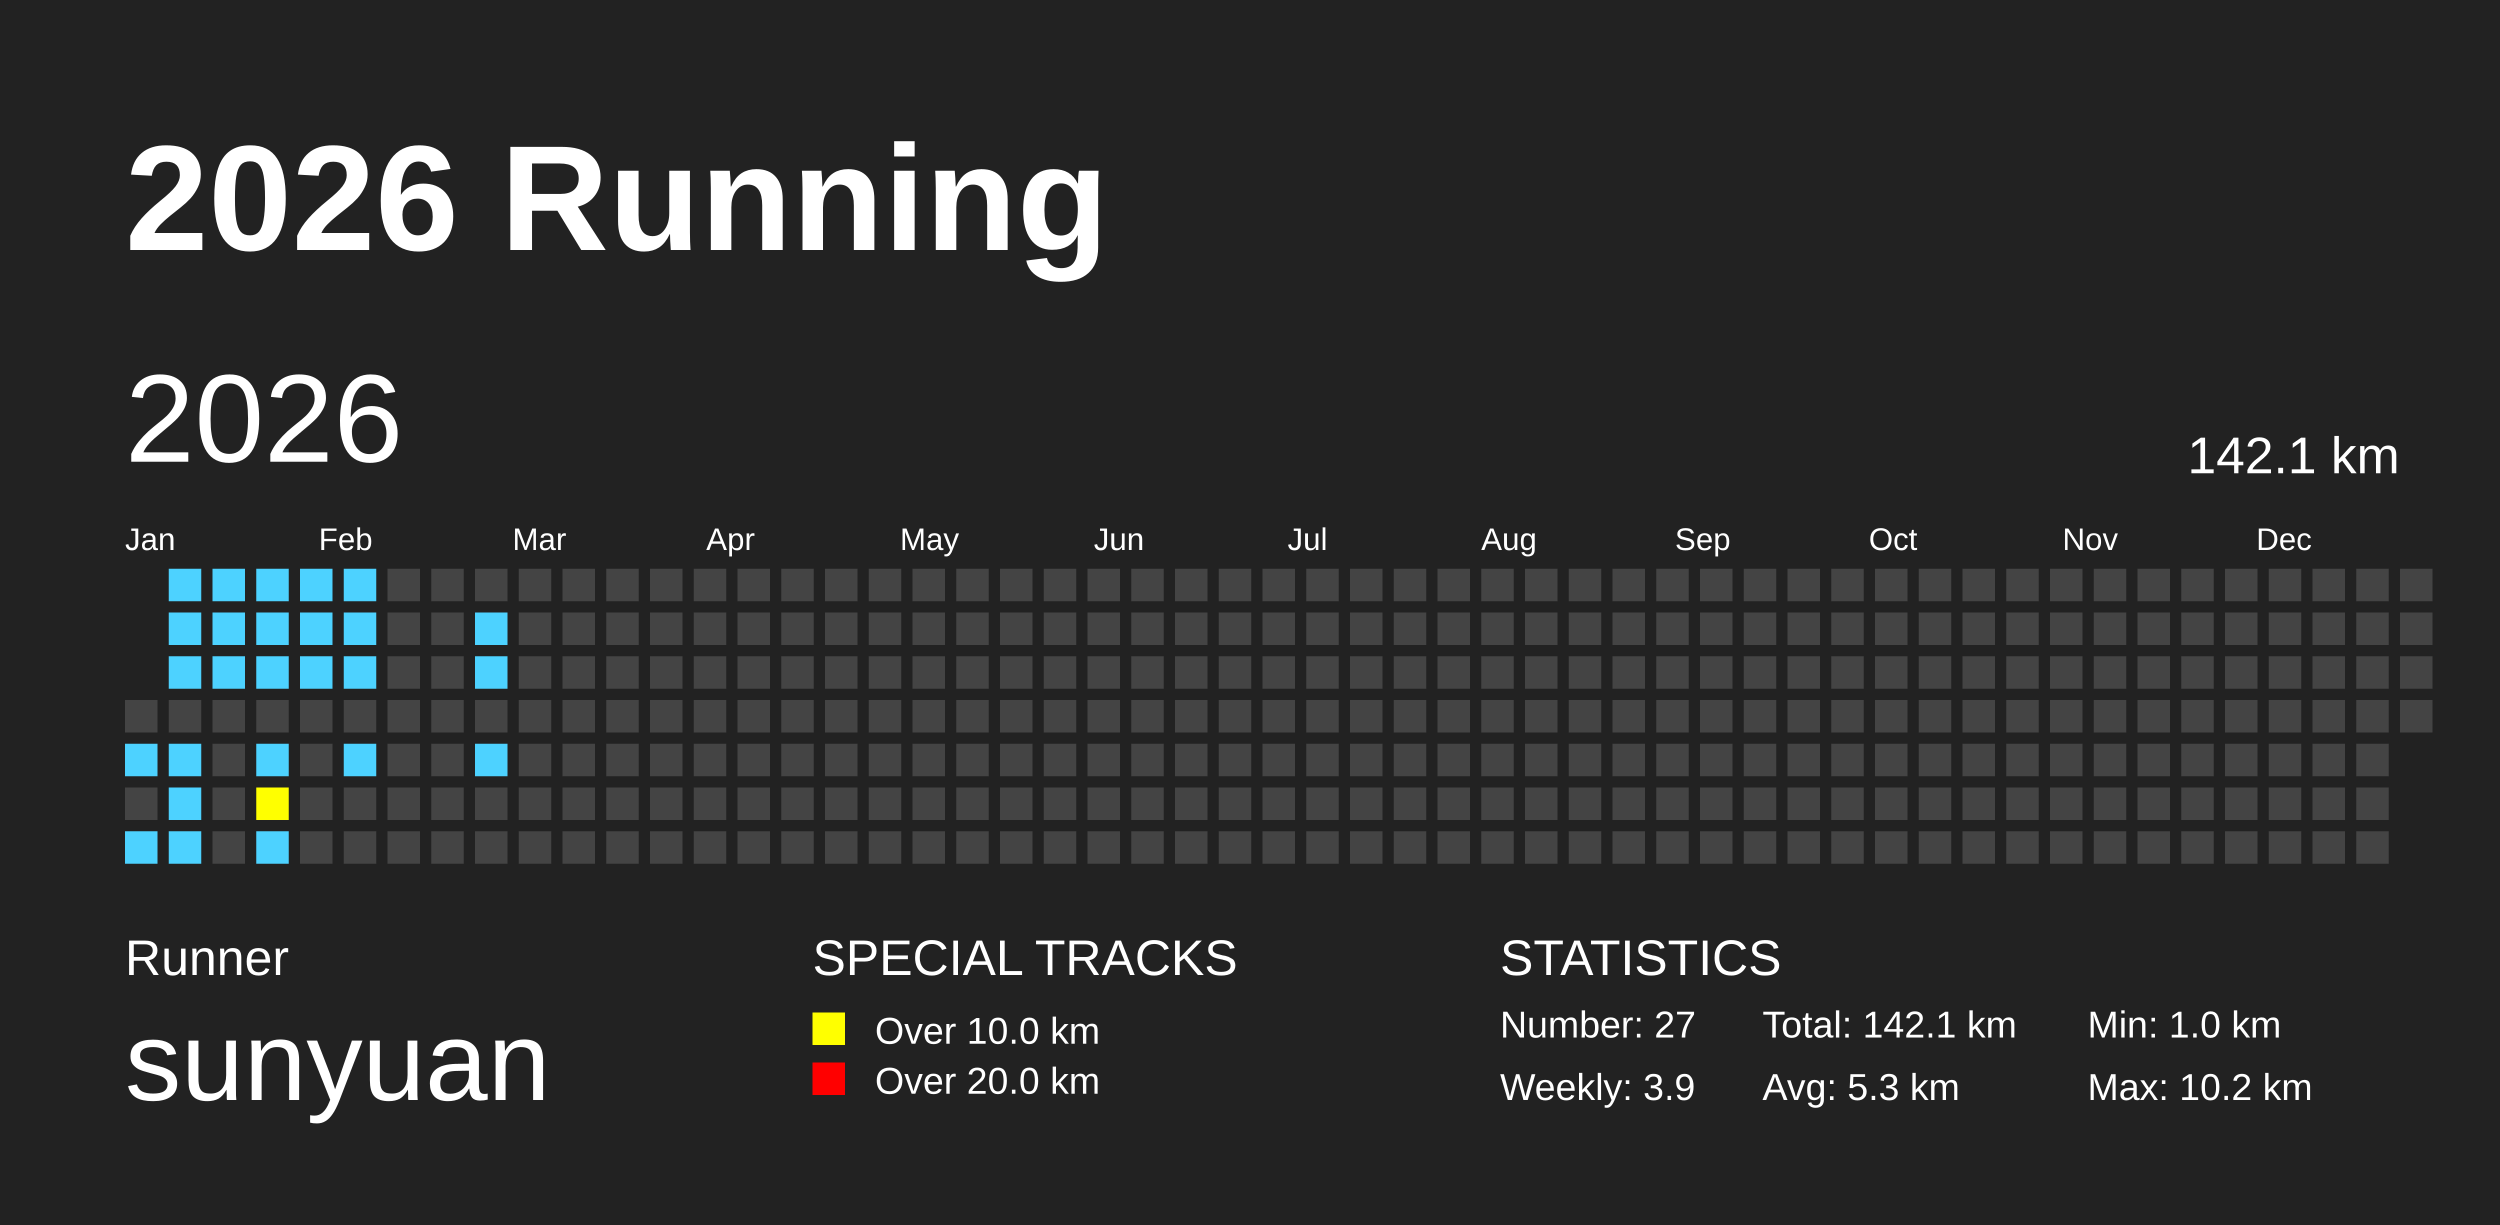
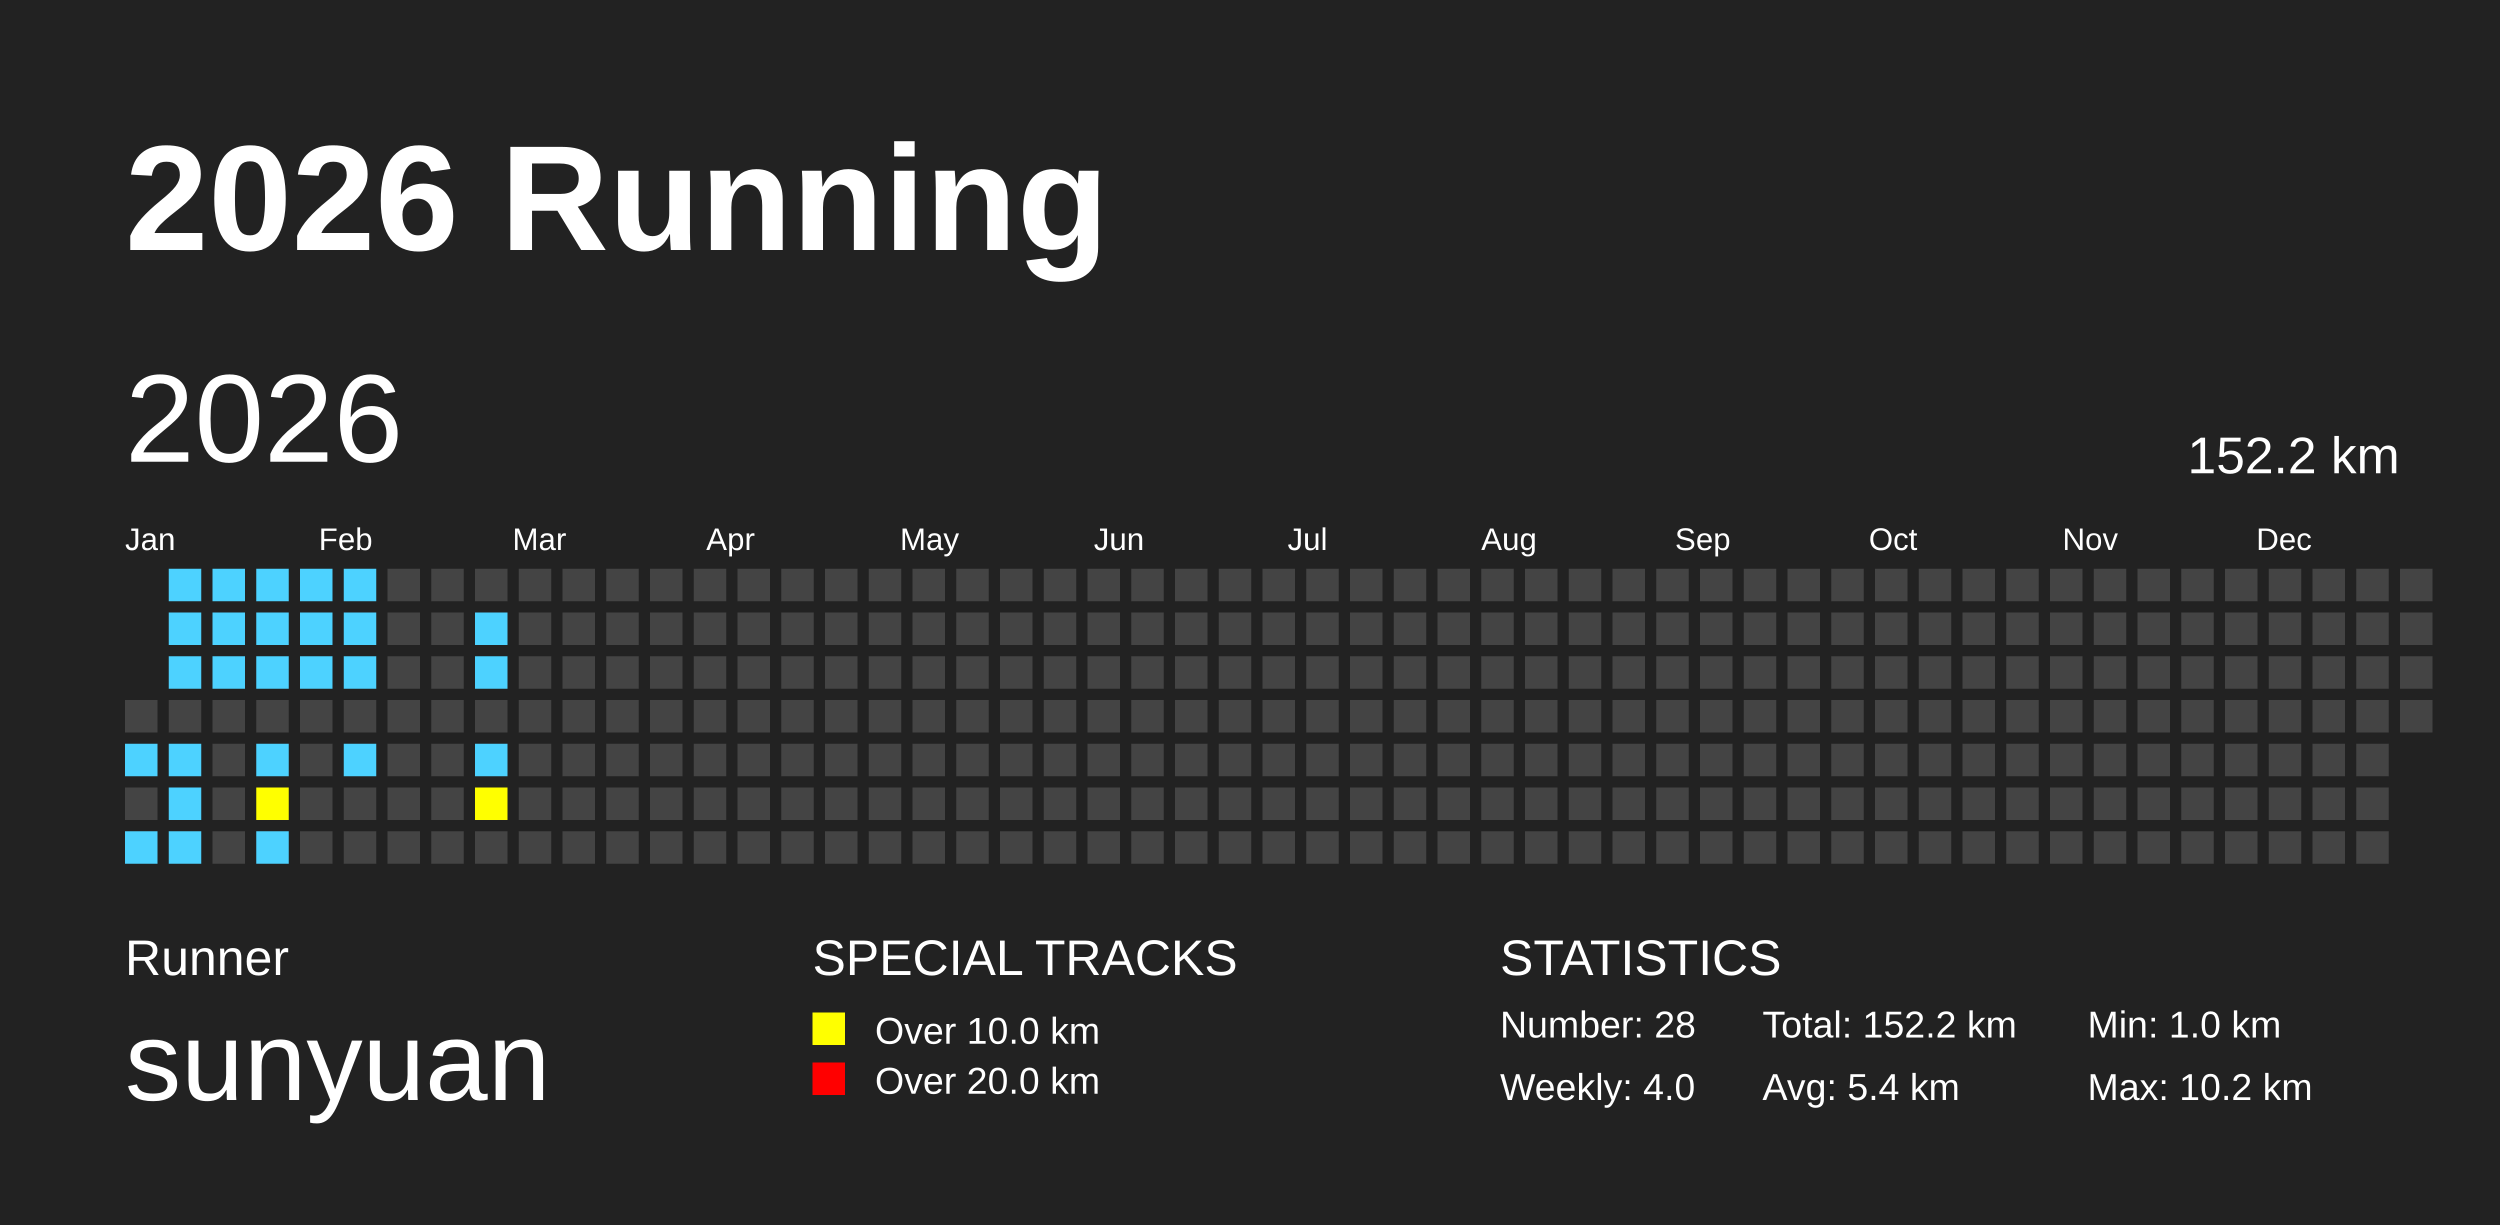
<svg xmlns="http://www.w3.org/2000/svg" baseProfile="full" height="98mm" version="1.1" viewBox="0,0,200,98" width="200mm">
  <defs />
  <rect fill="#222222" height="98" width="200" x="0" y="0" />
  <text fill="#FFFFFF" style="font-size:12px; font-family:Arial; font-weight:bold;" x="10" y="20">2026 Running</text>
  <text fill="#FFFFFF" style="font-size:4px; font-family:Arial" x="10" y="78">Runner</text>
  <text fill="#FFFFFF" style="font-size:9px; font-family:Arial" x="10" y="88">sunyuan</text>
  <text fill="#FFFFFF" style="font-size:4px; font-family:Arial" x="65" y="78">SPECIAL TRACKS</text>
  <rect fill="yellow" height="2.6" width="2.6" x="65" y="81" />
  <text fill="#FFFFFF" style="font-size:3px; font-family:Arial" x="70" y="83.5">Over 10.0 km</text>
  <rect fill="red" height="2.6" width="2.6" x="65" y="85" />
  <text fill="#FFFFFF" style="font-size:3px; font-family:Arial" x="70" y="87.5">Over 20.0 km</text>
  <text fill="#FFFFFF" style="font-size:4px; font-family:Arial" x="120" y="78">STATISTICS</text>
-   <text fill="#FFFFFF" style="font-size:3px; font-family:Arial" x="120" y="83">Number: 27</text>
-   <text fill="#FFFFFF" style="font-size:3px; font-family:Arial" x="120" y="88">Weekly: 3.9</text>
-   <text fill="#FFFFFF" style="font-size:3px; font-family:Arial" x="141" y="83">Total: 142.1 km</text>
-   <text fill="#FFFFFF" style="font-size:3px; font-family:Arial" x="141" y="88">Avg: 5.3 km</text>
+   <text fill="#FFFFFF" style="font-size:3px; font-family:Arial" x="120" y="83">Number: 28</text>
+   <text fill="#FFFFFF" style="font-size:3px; font-family:Arial" x="120" y="88">Weekly: 4.0</text>
+   <text fill="#FFFFFF" style="font-size:3px; font-family:Arial" x="141" y="83">Total: 152.2 km</text>
+   <text fill="#FFFFFF" style="font-size:3px; font-family:Arial" x="141" y="88">Avg: 5.4 km</text>
  <text fill="#FFFFFF" style="font-size:3px; font-family:Arial" x="167" y="83">Min: 1.0 km</text>
  <text fill="#FFFFFF" style="font-size:3px; font-family:Arial" x="167" y="88">Max: 10.2 km</text>
  <text dominant-baseline="hanging" fill="#FFFFFF" style="font-size:10.0px; font-family:Arial;" x="10" y="30">2026</text>
-   <text dominant-baseline="hanging" fill="#FFFFFF" style="font-size:4.125px; font-family:Arial;" x="175" y="35">142.1 km</text>
+   <text dominant-baseline="hanging" fill="#FFFFFF" style="font-size:4.125px; font-family:Arial;" x="175" y="35">152.2 km</text>
  <text fill="#FFFFFF" style="font-size:2.5px; font-family:Arial" x="10.0" y="44">Jan</text>
  <text fill="#FFFFFF" style="font-size:2.5px; font-family:Arial" x="25.5" y="44">Feb</text>
  <text fill="#FFFFFF" style="font-size:2.5px; font-family:Arial" x="41.0" y="44">Mar</text>
  <text fill="#FFFFFF" style="font-size:2.5px; font-family:Arial" x="56.5" y="44">Apr</text>
  <text fill="#FFFFFF" style="font-size:2.5px; font-family:Arial" x="72.0" y="44">May</text>
  <text fill="#FFFFFF" style="font-size:2.5px; font-family:Arial" x="87.5" y="44">Jun</text>
  <text fill="#FFFFFF" style="font-size:2.5px; font-family:Arial" x="103.0" y="44">Jul</text>
  <text fill="#FFFFFF" style="font-size:2.5px; font-family:Arial" x="118.5" y="44">Aug</text>
  <text fill="#FFFFFF" style="font-size:2.5px; font-family:Arial" x="134.0" y="44">Sep</text>
  <text fill="#FFFFFF" style="font-size:2.5px; font-family:Arial" x="149.5" y="44">Oct</text>
  <text fill="#FFFFFF" style="font-size:2.5px; font-family:Arial" x="165.0" y="44">Nov</text>
  <text fill="#FFFFFF" style="font-size:2.5px; font-family:Arial" x="180.5" y="44">Dec</text>
  <rect fill="#444444" height="2.6" width="2.6" x="10.0" y="56.0" />
  <rect fill="#4DD2FF" height="2.6" width="2.6" x="10.0" y="59.5" />
  <rect fill="#444444" height="2.6" width="2.6" x="10.0" y="63.0" />
  <rect fill="#4DD2FF" height="2.6" width="2.6" x="10.0" y="66.5" />
  <rect fill="#4DD2FF" height="2.6" width="2.6" x="13.5" y="45.5" />
  <rect fill="#4DD2FF" height="2.6" width="2.6" x="13.5" y="49.0" />
  <rect fill="#4DD2FF" height="2.6" width="2.6" x="13.5" y="52.5" />
  <rect fill="#444444" height="2.6" width="2.6" x="13.5" y="56.0" />
  <rect fill="#4DD2FF" height="2.6" width="2.6" x="13.5" y="59.5" />
  <rect fill="#4DD2FF" height="2.6" width="2.6" x="13.5" y="63.0" />
  <rect fill="#4DD2FF" height="2.6" width="2.6" x="13.5" y="66.5" />
  <rect fill="#4DD2FF" height="2.6" width="2.6" x="17.0" y="45.5" />
  <rect fill="#4DD2FF" height="2.6" width="2.6" x="17.0" y="49.0" />
  <rect fill="#4DD2FF" height="2.6" width="2.6" x="17.0" y="52.5" />
  <rect fill="#444444" height="2.6" width="2.6" x="17.0" y="56.0" />
  <rect fill="#444444" height="2.6" width="2.6" x="17.0" y="59.5" />
  <rect fill="#444444" height="2.6" width="2.6" x="17.0" y="63.0" />
  <rect fill="#444444" height="2.6" width="2.6" x="17.0" y="66.5" />
  <rect fill="#4DD2FF" height="2.6" width="2.6" x="20.5" y="45.5" />
  <rect fill="#4DD2FF" height="2.6" width="2.6" x="20.5" y="49.0" />
  <rect fill="#4DD2FF" height="2.6" width="2.6" x="20.5" y="52.5" />
  <rect fill="#444444" height="2.6" width="2.6" x="20.5" y="56.0" />
  <rect fill="#4DD2FF" height="2.6" width="2.6" x="20.5" y="59.5" />
  <rect fill="yellow" height="2.6" width="2.6" x="20.5" y="63.0" />
  <rect fill="#4DD2FF" height="2.6" width="2.6" x="20.5" y="66.5" />
  <rect fill="#4DD2FF" height="2.6" width="2.6" x="24.0" y="45.5" />
  <rect fill="#4DD2FF" height="2.6" width="2.6" x="24.0" y="49.0" />
  <rect fill="#4DD2FF" height="2.6" width="2.6" x="24.0" y="52.5" />
  <rect fill="#444444" height="2.6" width="2.6" x="24.0" y="56.0" />
  <rect fill="#444444" height="2.6" width="2.6" x="24.0" y="59.5" />
  <rect fill="#444444" height="2.6" width="2.6" x="24.0" y="63.0" />
  <rect fill="#444444" height="2.6" width="2.6" x="24.0" y="66.5" />
  <rect fill="#4DD2FF" height="2.6" width="2.6" x="27.5" y="45.5" />
  <rect fill="#4DD2FF" height="2.6" width="2.6" x="27.5" y="49.0" />
  <rect fill="#4DD2FF" height="2.6" width="2.6" x="27.5" y="52.5" />
  <rect fill="#444444" height="2.6" width="2.6" x="27.5" y="56.0" />
  <rect fill="#4DD2FF" height="2.6" width="2.6" x="27.5" y="59.5" />
  <rect fill="#444444" height="2.6" width="2.6" x="27.5" y="63.0" />
  <rect fill="#444444" height="2.6" width="2.6" x="27.5" y="66.5" />
  <rect fill="#444444" height="2.6" width="2.6" x="31.0" y="45.5" />
  <rect fill="#444444" height="2.6" width="2.6" x="31.0" y="49.0" />
  <rect fill="#444444" height="2.6" width="2.6" x="31.0" y="52.5" />
  <rect fill="#444444" height="2.6" width="2.6" x="31.0" y="56.0" />
  <rect fill="#444444" height="2.6" width="2.6" x="31.0" y="59.5" />
  <rect fill="#444444" height="2.6" width="2.6" x="31.0" y="63.0" />
  <rect fill="#444444" height="2.6" width="2.6" x="31.0" y="66.5" />
  <rect fill="#444444" height="2.6" width="2.6" x="34.5" y="45.5" />
  <rect fill="#444444" height="2.6" width="2.6" x="34.5" y="49.0" />
  <rect fill="#444444" height="2.6" width="2.6" x="34.5" y="52.5" />
  <rect fill="#444444" height="2.6" width="2.6" x="34.5" y="56.0" />
  <rect fill="#444444" height="2.6" width="2.6" x="34.5" y="59.5" />
  <rect fill="#444444" height="2.6" width="2.6" x="34.5" y="63.0" />
  <rect fill="#444444" height="2.6" width="2.6" x="34.5" y="66.5" />
  <rect fill="#444444" height="2.6" width="2.6" x="38.0" y="45.5" />
  <rect fill="#4DD2FF" height="2.6" width="2.6" x="38.0" y="49.0" />
  <rect fill="#4DD2FF" height="2.6" width="2.6" x="38.0" y="52.5" />
  <rect fill="#444444" height="2.6" width="2.6" x="38.0" y="56.0" />
  <rect fill="#4DD2FF" height="2.6" width="2.6" x="38.0" y="59.5" />
-   <rect fill="#444444" height="2.6" width="2.6" x="38.0" y="63.0" />
+   <rect fill="yellow" height="2.6" width="2.6" x="38.0" y="63.0" />
  <rect fill="#444444" height="2.6" width="2.6" x="38.0" y="66.5" />
  <rect fill="#444444" height="2.6" width="2.6" x="41.5" y="45.5" />
  <rect fill="#444444" height="2.6" width="2.6" x="41.5" y="49.0" />
  <rect fill="#444444" height="2.6" width="2.6" x="41.5" y="52.5" />
  <rect fill="#444444" height="2.6" width="2.6" x="41.5" y="56.0" />
  <rect fill="#444444" height="2.6" width="2.6" x="41.5" y="59.5" />
  <rect fill="#444444" height="2.6" width="2.6" x="41.5" y="63.0" />
  <rect fill="#444444" height="2.6" width="2.6" x="41.5" y="66.5" />
  <rect fill="#444444" height="2.6" width="2.6" x="45.0" y="45.5" />
  <rect fill="#444444" height="2.6" width="2.6" x="45.0" y="49.0" />
  <rect fill="#444444" height="2.6" width="2.6" x="45.0" y="52.5" />
  <rect fill="#444444" height="2.6" width="2.6" x="45.0" y="56.0" />
  <rect fill="#444444" height="2.6" width="2.6" x="45.0" y="59.5" />
  <rect fill="#444444" height="2.6" width="2.6" x="45.0" y="63.0" />
  <rect fill="#444444" height="2.6" width="2.6" x="45.0" y="66.5" />
  <rect fill="#444444" height="2.6" width="2.6" x="48.5" y="45.5" />
  <rect fill="#444444" height="2.6" width="2.6" x="48.5" y="49.0" />
  <rect fill="#444444" height="2.6" width="2.6" x="48.5" y="52.5" />
  <rect fill="#444444" height="2.6" width="2.6" x="48.5" y="56.0" />
  <rect fill="#444444" height="2.6" width="2.6" x="48.5" y="59.5" />
  <rect fill="#444444" height="2.6" width="2.6" x="48.5" y="63.0" />
  <rect fill="#444444" height="2.6" width="2.6" x="48.5" y="66.5" />
  <rect fill="#444444" height="2.6" width="2.6" x="52.0" y="45.5" />
  <rect fill="#444444" height="2.6" width="2.6" x="52.0" y="49.0" />
  <rect fill="#444444" height="2.6" width="2.6" x="52.0" y="52.5" />
  <rect fill="#444444" height="2.6" width="2.6" x="52.0" y="56.0" />
  <rect fill="#444444" height="2.6" width="2.6" x="52.0" y="59.5" />
  <rect fill="#444444" height="2.6" width="2.6" x="52.0" y="63.0" />
  <rect fill="#444444" height="2.6" width="2.6" x="52.0" y="66.5" />
  <rect fill="#444444" height="2.6" width="2.6" x="55.5" y="45.5" />
  <rect fill="#444444" height="2.6" width="2.6" x="55.5" y="49.0" />
  <rect fill="#444444" height="2.6" width="2.6" x="55.5" y="52.5" />
  <rect fill="#444444" height="2.6" width="2.6" x="55.5" y="56.0" />
  <rect fill="#444444" height="2.6" width="2.6" x="55.5" y="59.5" />
  <rect fill="#444444" height="2.6" width="2.6" x="55.5" y="63.0" />
  <rect fill="#444444" height="2.6" width="2.6" x="55.5" y="66.5" />
  <rect fill="#444444" height="2.6" width="2.6" x="59.0" y="45.5" />
  <rect fill="#444444" height="2.6" width="2.6" x="59.0" y="49.0" />
  <rect fill="#444444" height="2.6" width="2.6" x="59.0" y="52.5" />
  <rect fill="#444444" height="2.6" width="2.6" x="59.0" y="56.0" />
  <rect fill="#444444" height="2.6" width="2.6" x="59.0" y="59.5" />
  <rect fill="#444444" height="2.6" width="2.6" x="59.0" y="63.0" />
  <rect fill="#444444" height="2.6" width="2.6" x="59.0" y="66.5" />
  <rect fill="#444444" height="2.6" width="2.6" x="62.5" y="45.5" />
  <rect fill="#444444" height="2.6" width="2.6" x="62.5" y="49.0" />
  <rect fill="#444444" height="2.6" width="2.6" x="62.5" y="52.5" />
  <rect fill="#444444" height="2.6" width="2.6" x="62.5" y="56.0" />
  <rect fill="#444444" height="2.6" width="2.6" x="62.5" y="59.5" />
  <rect fill="#444444" height="2.6" width="2.6" x="62.5" y="63.0" />
  <rect fill="#444444" height="2.6" width="2.6" x="62.5" y="66.5" />
  <rect fill="#444444" height="2.6" width="2.6" x="66.0" y="45.5" />
  <rect fill="#444444" height="2.6" width="2.6" x="66.0" y="49.0" />
  <rect fill="#444444" height="2.6" width="2.6" x="66.0" y="52.5" />
  <rect fill="#444444" height="2.6" width="2.6" x="66.0" y="56.0" />
  <rect fill="#444444" height="2.6" width="2.6" x="66.0" y="59.5" />
  <rect fill="#444444" height="2.6" width="2.6" x="66.0" y="63.0" />
  <rect fill="#444444" height="2.6" width="2.6" x="66.0" y="66.5" />
  <rect fill="#444444" height="2.6" width="2.6" x="69.5" y="45.5" />
  <rect fill="#444444" height="2.6" width="2.6" x="69.5" y="49.0" />
  <rect fill="#444444" height="2.6" width="2.6" x="69.5" y="52.5" />
  <rect fill="#444444" height="2.6" width="2.6" x="69.5" y="56.0" />
  <rect fill="#444444" height="2.6" width="2.6" x="69.5" y="59.5" />
  <rect fill="#444444" height="2.6" width="2.6" x="69.5" y="63.0" />
  <rect fill="#444444" height="2.6" width="2.6" x="69.5" y="66.5" />
  <rect fill="#444444" height="2.6" width="2.6" x="73.0" y="45.5" />
  <rect fill="#444444" height="2.6" width="2.6" x="73.0" y="49.0" />
  <rect fill="#444444" height="2.6" width="2.6" x="73.0" y="52.5" />
  <rect fill="#444444" height="2.6" width="2.6" x="73.0" y="56.0" />
  <rect fill="#444444" height="2.6" width="2.6" x="73.0" y="59.5" />
  <rect fill="#444444" height="2.6" width="2.6" x="73.0" y="63.0" />
  <rect fill="#444444" height="2.6" width="2.6" x="73.0" y="66.5" />
  <rect fill="#444444" height="2.6" width="2.6" x="76.5" y="45.5" />
  <rect fill="#444444" height="2.6" width="2.6" x="76.5" y="49.0" />
  <rect fill="#444444" height="2.6" width="2.6" x="76.5" y="52.5" />
  <rect fill="#444444" height="2.6" width="2.6" x="76.5" y="56.0" />
  <rect fill="#444444" height="2.6" width="2.6" x="76.5" y="59.5" />
  <rect fill="#444444" height="2.6" width="2.6" x="76.5" y="63.0" />
  <rect fill="#444444" height="2.6" width="2.6" x="76.5" y="66.5" />
  <rect fill="#444444" height="2.6" width="2.6" x="80.0" y="45.5" />
  <rect fill="#444444" height="2.6" width="2.6" x="80.0" y="49.0" />
  <rect fill="#444444" height="2.6" width="2.6" x="80.0" y="52.5" />
  <rect fill="#444444" height="2.6" width="2.6" x="80.0" y="56.0" />
  <rect fill="#444444" height="2.6" width="2.6" x="80.0" y="59.5" />
  <rect fill="#444444" height="2.6" width="2.6" x="80.0" y="63.0" />
  <rect fill="#444444" height="2.6" width="2.6" x="80.0" y="66.5" />
  <rect fill="#444444" height="2.6" width="2.6" x="83.5" y="45.5" />
  <rect fill="#444444" height="2.6" width="2.6" x="83.5" y="49.0" />
  <rect fill="#444444" height="2.6" width="2.6" x="83.5" y="52.5" />
  <rect fill="#444444" height="2.6" width="2.6" x="83.5" y="56.0" />
  <rect fill="#444444" height="2.6" width="2.6" x="83.5" y="59.5" />
  <rect fill="#444444" height="2.6" width="2.6" x="83.5" y="63.0" />
  <rect fill="#444444" height="2.6" width="2.6" x="83.5" y="66.5" />
  <rect fill="#444444" height="2.6" width="2.6" x="87.0" y="45.5" />
  <rect fill="#444444" height="2.6" width="2.6" x="87.0" y="49.0" />
  <rect fill="#444444" height="2.6" width="2.6" x="87.0" y="52.5" />
  <rect fill="#444444" height="2.6" width="2.6" x="87.0" y="56.0" />
  <rect fill="#444444" height="2.6" width="2.6" x="87.0" y="59.5" />
  <rect fill="#444444" height="2.6" width="2.6" x="87.0" y="63.0" />
  <rect fill="#444444" height="2.6" width="2.6" x="87.0" y="66.5" />
  <rect fill="#444444" height="2.6" width="2.6" x="90.5" y="45.5" />
  <rect fill="#444444" height="2.6" width="2.6" x="90.5" y="49.0" />
  <rect fill="#444444" height="2.6" width="2.6" x="90.5" y="52.5" />
  <rect fill="#444444" height="2.6" width="2.6" x="90.5" y="56.0" />
  <rect fill="#444444" height="2.6" width="2.6" x="90.5" y="59.5" />
  <rect fill="#444444" height="2.6" width="2.6" x="90.5" y="63.0" />
  <rect fill="#444444" height="2.6" width="2.6" x="90.5" y="66.5" />
  <rect fill="#444444" height="2.6" width="2.6" x="94.0" y="45.5" />
  <rect fill="#444444" height="2.6" width="2.6" x="94.0" y="49.0" />
  <rect fill="#444444" height="2.6" width="2.6" x="94.0" y="52.5" />
  <rect fill="#444444" height="2.6" width="2.6" x="94.0" y="56.0" />
  <rect fill="#444444" height="2.6" width="2.6" x="94.0" y="59.5" />
  <rect fill="#444444" height="2.6" width="2.6" x="94.0" y="63.0" />
  <rect fill="#444444" height="2.6" width="2.6" x="94.0" y="66.5" />
  <rect fill="#444444" height="2.6" width="2.6" x="97.5" y="45.5" />
  <rect fill="#444444" height="2.6" width="2.6" x="97.5" y="49.0" />
  <rect fill="#444444" height="2.6" width="2.6" x="97.5" y="52.5" />
  <rect fill="#444444" height="2.6" width="2.6" x="97.5" y="56.0" />
  <rect fill="#444444" height="2.6" width="2.6" x="97.5" y="59.5" />
  <rect fill="#444444" height="2.6" width="2.6" x="97.5" y="63.0" />
  <rect fill="#444444" height="2.6" width="2.6" x="97.5" y="66.5" />
  <rect fill="#444444" height="2.6" width="2.6" x="101.0" y="45.5" />
  <rect fill="#444444" height="2.6" width="2.6" x="101.0" y="49.0" />
  <rect fill="#444444" height="2.6" width="2.6" x="101.0" y="52.5" />
  <rect fill="#444444" height="2.6" width="2.6" x="101.0" y="56.0" />
  <rect fill="#444444" height="2.6" width="2.6" x="101.0" y="59.5" />
  <rect fill="#444444" height="2.6" width="2.6" x="101.0" y="63.0" />
  <rect fill="#444444" height="2.6" width="2.6" x="101.0" y="66.5" />
  <rect fill="#444444" height="2.6" width="2.6" x="104.5" y="45.5" />
  <rect fill="#444444" height="2.6" width="2.6" x="104.5" y="49.0" />
  <rect fill="#444444" height="2.6" width="2.6" x="104.5" y="52.5" />
  <rect fill="#444444" height="2.6" width="2.6" x="104.5" y="56.0" />
  <rect fill="#444444" height="2.6" width="2.6" x="104.5" y="59.5" />
  <rect fill="#444444" height="2.6" width="2.6" x="104.5" y="63.0" />
  <rect fill="#444444" height="2.6" width="2.6" x="104.5" y="66.5" />
  <rect fill="#444444" height="2.6" width="2.6" x="108.0" y="45.5" />
  <rect fill="#444444" height="2.6" width="2.6" x="108.0" y="49.0" />
  <rect fill="#444444" height="2.6" width="2.6" x="108.0" y="52.5" />
  <rect fill="#444444" height="2.6" width="2.6" x="108.0" y="56.0" />
  <rect fill="#444444" height="2.6" width="2.6" x="108.0" y="59.5" />
  <rect fill="#444444" height="2.6" width="2.6" x="108.0" y="63.0" />
  <rect fill="#444444" height="2.6" width="2.6" x="108.0" y="66.5" />
  <rect fill="#444444" height="2.6" width="2.6" x="111.5" y="45.5" />
  <rect fill="#444444" height="2.6" width="2.6" x="111.5" y="49.0" />
  <rect fill="#444444" height="2.6" width="2.6" x="111.5" y="52.5" />
  <rect fill="#444444" height="2.6" width="2.6" x="111.5" y="56.0" />
  <rect fill="#444444" height="2.6" width="2.6" x="111.5" y="59.5" />
  <rect fill="#444444" height="2.6" width="2.6" x="111.5" y="63.0" />
  <rect fill="#444444" height="2.6" width="2.6" x="111.5" y="66.5" />
  <rect fill="#444444" height="2.6" width="2.6" x="115.0" y="45.5" />
  <rect fill="#444444" height="2.6" width="2.6" x="115.0" y="49.0" />
  <rect fill="#444444" height="2.6" width="2.6" x="115.0" y="52.5" />
  <rect fill="#444444" height="2.6" width="2.6" x="115.0" y="56.0" />
  <rect fill="#444444" height="2.6" width="2.6" x="115.0" y="59.5" />
  <rect fill="#444444" height="2.6" width="2.6" x="115.0" y="63.0" />
  <rect fill="#444444" height="2.6" width="2.6" x="115.0" y="66.5" />
  <rect fill="#444444" height="2.6" width="2.6" x="118.5" y="45.5" />
  <rect fill="#444444" height="2.6" width="2.6" x="118.5" y="49.0" />
  <rect fill="#444444" height="2.6" width="2.6" x="118.5" y="52.5" />
  <rect fill="#444444" height="2.6" width="2.6" x="118.5" y="56.0" />
  <rect fill="#444444" height="2.6" width="2.6" x="118.5" y="59.5" />
  <rect fill="#444444" height="2.6" width="2.6" x="118.5" y="63.0" />
  <rect fill="#444444" height="2.6" width="2.6" x="118.5" y="66.5" />
  <rect fill="#444444" height="2.6" width="2.6" x="122.0" y="45.5" />
  <rect fill="#444444" height="2.6" width="2.6" x="122.0" y="49.0" />
  <rect fill="#444444" height="2.6" width="2.6" x="122.0" y="52.5" />
  <rect fill="#444444" height="2.6" width="2.6" x="122.0" y="56.0" />
  <rect fill="#444444" height="2.6" width="2.6" x="122.0" y="59.5" />
  <rect fill="#444444" height="2.6" width="2.6" x="122.0" y="63.0" />
  <rect fill="#444444" height="2.6" width="2.6" x="122.0" y="66.5" />
  <rect fill="#444444" height="2.6" width="2.6" x="125.5" y="45.5" />
  <rect fill="#444444" height="2.6" width="2.6" x="125.5" y="49.0" />
  <rect fill="#444444" height="2.6" width="2.6" x="125.5" y="52.5" />
  <rect fill="#444444" height="2.6" width="2.6" x="125.5" y="56.0" />
  <rect fill="#444444" height="2.6" width="2.6" x="125.5" y="59.5" />
  <rect fill="#444444" height="2.6" width="2.6" x="125.5" y="63.0" />
  <rect fill="#444444" height="2.6" width="2.6" x="125.5" y="66.5" />
  <rect fill="#444444" height="2.6" width="2.6" x="129.0" y="45.5" />
  <rect fill="#444444" height="2.6" width="2.6" x="129.0" y="49.0" />
  <rect fill="#444444" height="2.6" width="2.6" x="129.0" y="52.5" />
  <rect fill="#444444" height="2.6" width="2.6" x="129.0" y="56.0" />
  <rect fill="#444444" height="2.6" width="2.6" x="129.0" y="59.5" />
  <rect fill="#444444" height="2.6" width="2.6" x="129.0" y="63.0" />
  <rect fill="#444444" height="2.6" width="2.6" x="129.0" y="66.5" />
  <rect fill="#444444" height="2.6" width="2.6" x="132.5" y="45.5" />
  <rect fill="#444444" height="2.6" width="2.6" x="132.5" y="49.0" />
  <rect fill="#444444" height="2.6" width="2.6" x="132.5" y="52.5" />
  <rect fill="#444444" height="2.6" width="2.6" x="132.5" y="56.0" />
  <rect fill="#444444" height="2.6" width="2.6" x="132.5" y="59.5" />
  <rect fill="#444444" height="2.6" width="2.6" x="132.5" y="63.0" />
  <rect fill="#444444" height="2.6" width="2.6" x="132.5" y="66.5" />
  <rect fill="#444444" height="2.6" width="2.6" x="136.0" y="45.5" />
  <rect fill="#444444" height="2.6" width="2.6" x="136.0" y="49.0" />
  <rect fill="#444444" height="2.6" width="2.6" x="136.0" y="52.5" />
  <rect fill="#444444" height="2.6" width="2.6" x="136.0" y="56.0" />
  <rect fill="#444444" height="2.6" width="2.6" x="136.0" y="59.5" />
  <rect fill="#444444" height="2.6" width="2.6" x="136.0" y="63.0" />
  <rect fill="#444444" height="2.6" width="2.6" x="136.0" y="66.5" />
  <rect fill="#444444" height="2.6" width="2.6" x="139.5" y="45.5" />
  <rect fill="#444444" height="2.6" width="2.6" x="139.5" y="49.0" />
  <rect fill="#444444" height="2.6" width="2.6" x="139.5" y="52.5" />
  <rect fill="#444444" height="2.6" width="2.6" x="139.5" y="56.0" />
  <rect fill="#444444" height="2.6" width="2.6" x="139.5" y="59.5" />
  <rect fill="#444444" height="2.6" width="2.6" x="139.5" y="63.0" />
  <rect fill="#444444" height="2.6" width="2.6" x="139.5" y="66.5" />
  <rect fill="#444444" height="2.6" width="2.6" x="143.0" y="45.5" />
  <rect fill="#444444" height="2.6" width="2.6" x="143.0" y="49.0" />
  <rect fill="#444444" height="2.6" width="2.6" x="143.0" y="52.5" />
  <rect fill="#444444" height="2.6" width="2.6" x="143.0" y="56.0" />
  <rect fill="#444444" height="2.6" width="2.6" x="143.0" y="59.5" />
  <rect fill="#444444" height="2.6" width="2.6" x="143.0" y="63.0" />
  <rect fill="#444444" height="2.6" width="2.6" x="143.0" y="66.5" />
  <rect fill="#444444" height="2.6" width="2.6" x="146.5" y="45.5" />
  <rect fill="#444444" height="2.6" width="2.6" x="146.5" y="49.0" />
  <rect fill="#444444" height="2.6" width="2.6" x="146.5" y="52.5" />
  <rect fill="#444444" height="2.6" width="2.6" x="146.5" y="56.0" />
  <rect fill="#444444" height="2.6" width="2.6" x="146.5" y="59.5" />
  <rect fill="#444444" height="2.6" width="2.6" x="146.5" y="63.0" />
  <rect fill="#444444" height="2.6" width="2.6" x="146.5" y="66.5" />
  <rect fill="#444444" height="2.6" width="2.6" x="150.0" y="45.5" />
  <rect fill="#444444" height="2.6" width="2.6" x="150.0" y="49.0" />
  <rect fill="#444444" height="2.6" width="2.6" x="150.0" y="52.5" />
  <rect fill="#444444" height="2.6" width="2.6" x="150.0" y="56.0" />
  <rect fill="#444444" height="2.6" width="2.6" x="150.0" y="59.5" />
  <rect fill="#444444" height="2.6" width="2.6" x="150.0" y="63.0" />
  <rect fill="#444444" height="2.6" width="2.6" x="150.0" y="66.5" />
  <rect fill="#444444" height="2.6" width="2.6" x="153.5" y="45.5" />
  <rect fill="#444444" height="2.6" width="2.6" x="153.5" y="49.0" />
  <rect fill="#444444" height="2.6" width="2.6" x="153.5" y="52.5" />
  <rect fill="#444444" height="2.6" width="2.6" x="153.5" y="56.0" />
  <rect fill="#444444" height="2.6" width="2.6" x="153.5" y="59.5" />
  <rect fill="#444444" height="2.6" width="2.6" x="153.5" y="63.0" />
  <rect fill="#444444" height="2.6" width="2.6" x="153.5" y="66.5" />
  <rect fill="#444444" height="2.6" width="2.6" x="157.0" y="45.5" />
  <rect fill="#444444" height="2.6" width="2.6" x="157.0" y="49.0" />
  <rect fill="#444444" height="2.6" width="2.6" x="157.0" y="52.5" />
  <rect fill="#444444" height="2.6" width="2.6" x="157.0" y="56.0" />
  <rect fill="#444444" height="2.6" width="2.6" x="157.0" y="59.5" />
  <rect fill="#444444" height="2.6" width="2.6" x="157.0" y="63.0" />
  <rect fill="#444444" height="2.6" width="2.6" x="157.0" y="66.5" />
  <rect fill="#444444" height="2.6" width="2.6" x="160.5" y="45.5" />
  <rect fill="#444444" height="2.6" width="2.6" x="160.5" y="49.0" />
  <rect fill="#444444" height="2.6" width="2.6" x="160.5" y="52.5" />
  <rect fill="#444444" height="2.6" width="2.6" x="160.5" y="56.0" />
  <rect fill="#444444" height="2.6" width="2.6" x="160.5" y="59.5" />
  <rect fill="#444444" height="2.6" width="2.6" x="160.5" y="63.0" />
  <rect fill="#444444" height="2.6" width="2.6" x="160.5" y="66.5" />
  <rect fill="#444444" height="2.6" width="2.6" x="164.0" y="45.5" />
  <rect fill="#444444" height="2.6" width="2.6" x="164.0" y="49.0" />
  <rect fill="#444444" height="2.6" width="2.6" x="164.0" y="52.5" />
  <rect fill="#444444" height="2.6" width="2.6" x="164.0" y="56.0" />
  <rect fill="#444444" height="2.6" width="2.6" x="164.0" y="59.5" />
  <rect fill="#444444" height="2.6" width="2.6" x="164.0" y="63.0" />
  <rect fill="#444444" height="2.6" width="2.6" x="164.0" y="66.5" />
  <rect fill="#444444" height="2.6" width="2.6" x="167.5" y="45.5" />
  <rect fill="#444444" height="2.6" width="2.6" x="167.5" y="49.0" />
  <rect fill="#444444" height="2.6" width="2.6" x="167.5" y="52.5" />
  <rect fill="#444444" height="2.6" width="2.6" x="167.5" y="56.0" />
  <rect fill="#444444" height="2.6" width="2.6" x="167.5" y="59.5" />
  <rect fill="#444444" height="2.6" width="2.6" x="167.5" y="63.0" />
  <rect fill="#444444" height="2.6" width="2.6" x="167.5" y="66.5" />
  <rect fill="#444444" height="2.6" width="2.6" x="171.0" y="45.5" />
  <rect fill="#444444" height="2.6" width="2.6" x="171.0" y="49.0" />
  <rect fill="#444444" height="2.6" width="2.6" x="171.0" y="52.5" />
  <rect fill="#444444" height="2.6" width="2.6" x="171.0" y="56.0" />
  <rect fill="#444444" height="2.6" width="2.6" x="171.0" y="59.5" />
  <rect fill="#444444" height="2.6" width="2.6" x="171.0" y="63.0" />
  <rect fill="#444444" height="2.6" width="2.6" x="171.0" y="66.5" />
  <rect fill="#444444" height="2.6" width="2.6" x="174.5" y="45.5" />
  <rect fill="#444444" height="2.6" width="2.6" x="174.5" y="49.0" />
  <rect fill="#444444" height="2.6" width="2.6" x="174.5" y="52.5" />
  <rect fill="#444444" height="2.6" width="2.6" x="174.5" y="56.0" />
  <rect fill="#444444" height="2.6" width="2.6" x="174.5" y="59.5" />
  <rect fill="#444444" height="2.6" width="2.6" x="174.5" y="63.0" />
  <rect fill="#444444" height="2.6" width="2.6" x="174.5" y="66.5" />
  <rect fill="#444444" height="2.6" width="2.6" x="178.0" y="45.5" />
  <rect fill="#444444" height="2.6" width="2.6" x="178.0" y="49.0" />
  <rect fill="#444444" height="2.6" width="2.6" x="178.0" y="52.5" />
  <rect fill="#444444" height="2.6" width="2.6" x="178.0" y="56.0" />
  <rect fill="#444444" height="2.6" width="2.6" x="178.0" y="59.5" />
  <rect fill="#444444" height="2.6" width="2.6" x="178.0" y="63.0" />
  <rect fill="#444444" height="2.6" width="2.6" x="178.0" y="66.5" />
  <rect fill="#444444" height="2.6" width="2.6" x="181.5" y="45.5" />
  <rect fill="#444444" height="2.6" width="2.6" x="181.5" y="49.0" />
  <rect fill="#444444" height="2.6" width="2.6" x="181.5" y="52.5" />
  <rect fill="#444444" height="2.6" width="2.6" x="181.5" y="56.0" />
  <rect fill="#444444" height="2.6" width="2.6" x="181.5" y="59.5" />
  <rect fill="#444444" height="2.6" width="2.6" x="181.5" y="63.0" />
  <rect fill="#444444" height="2.6" width="2.6" x="181.5" y="66.5" />
  <rect fill="#444444" height="2.6" width="2.6" x="185.0" y="45.5" />
  <rect fill="#444444" height="2.6" width="2.6" x="185.0" y="49.0" />
  <rect fill="#444444" height="2.6" width="2.6" x="185.0" y="52.5" />
  <rect fill="#444444" height="2.6" width="2.6" x="185.0" y="56.0" />
  <rect fill="#444444" height="2.6" width="2.6" x="185.0" y="59.5" />
  <rect fill="#444444" height="2.6" width="2.6" x="185.0" y="63.0" />
  <rect fill="#444444" height="2.6" width="2.6" x="185.0" y="66.5" />
  <rect fill="#444444" height="2.6" width="2.6" x="188.5" y="45.5" />
  <rect fill="#444444" height="2.6" width="2.6" x="188.5" y="49.0" />
  <rect fill="#444444" height="2.6" width="2.6" x="188.5" y="52.5" />
  <rect fill="#444444" height="2.6" width="2.6" x="188.5" y="56.0" />
  <rect fill="#444444" height="2.6" width="2.6" x="188.5" y="59.5" />
  <rect fill="#444444" height="2.6" width="2.6" x="188.5" y="63.0" />
  <rect fill="#444444" height="2.6" width="2.6" x="188.5" y="66.5" />
  <rect fill="#444444" height="2.6" width="2.6" x="192.0" y="45.5" />
  <rect fill="#444444" height="2.6" width="2.6" x="192.0" y="49.0" />
  <rect fill="#444444" height="2.6" width="2.6" x="192.0" y="52.5" />
  <rect fill="#444444" height="2.6" width="2.6" x="192.0" y="56.0" />
</svg>
